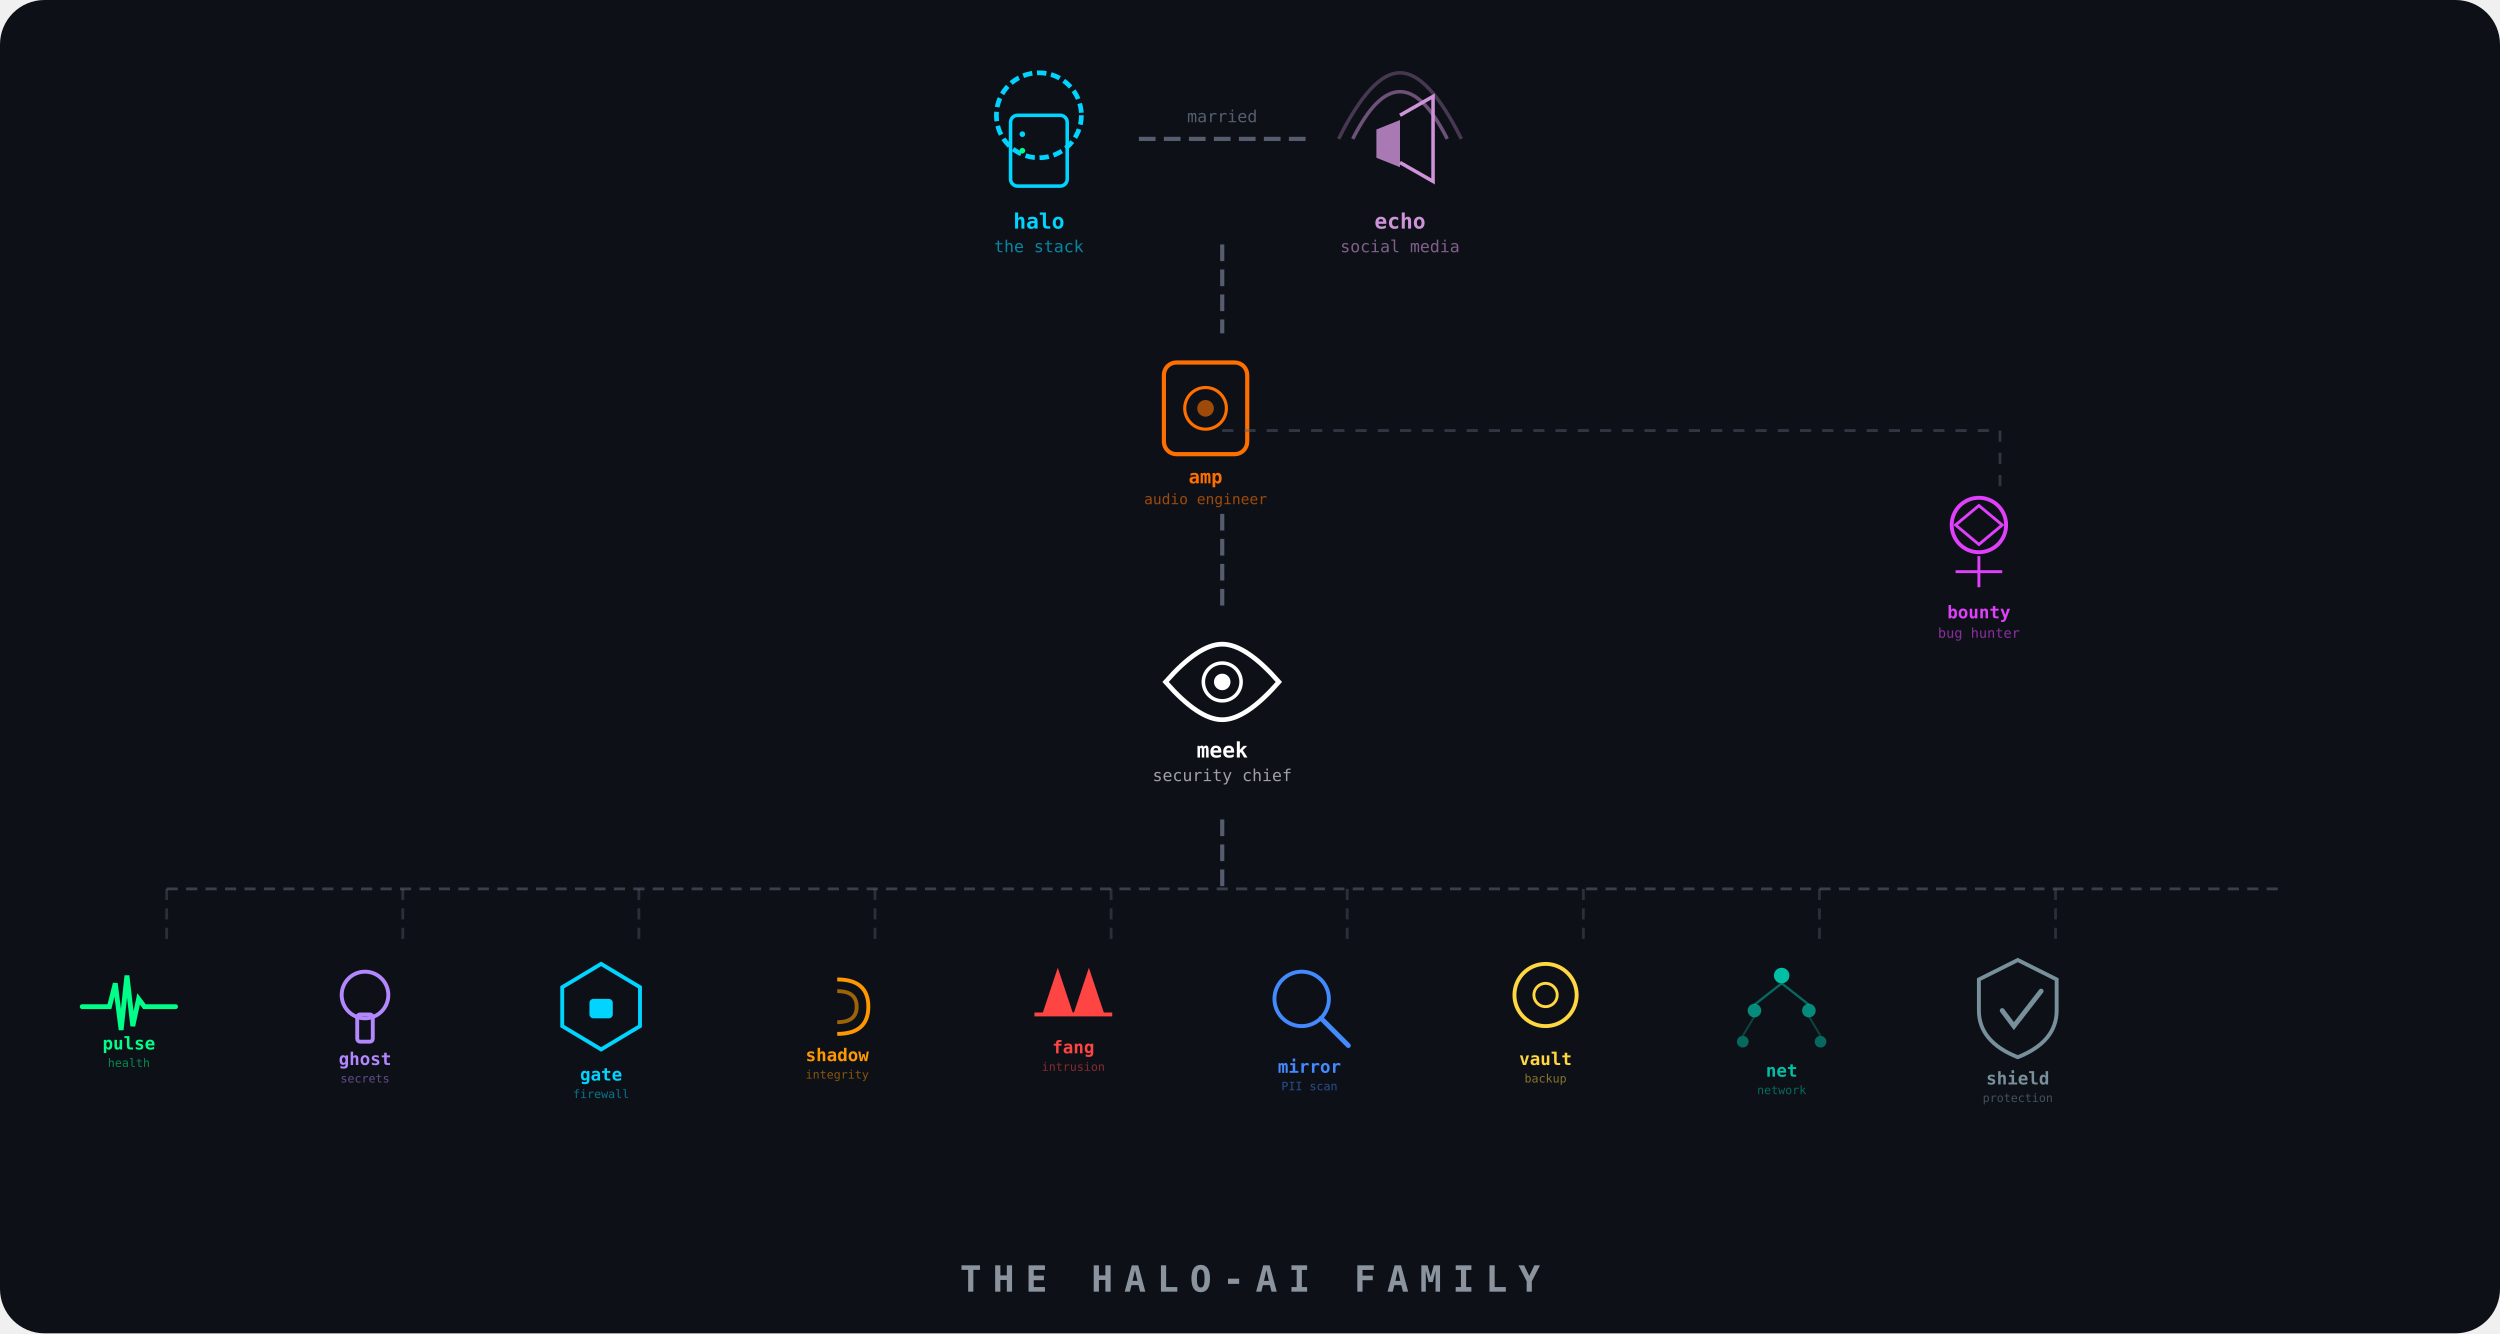
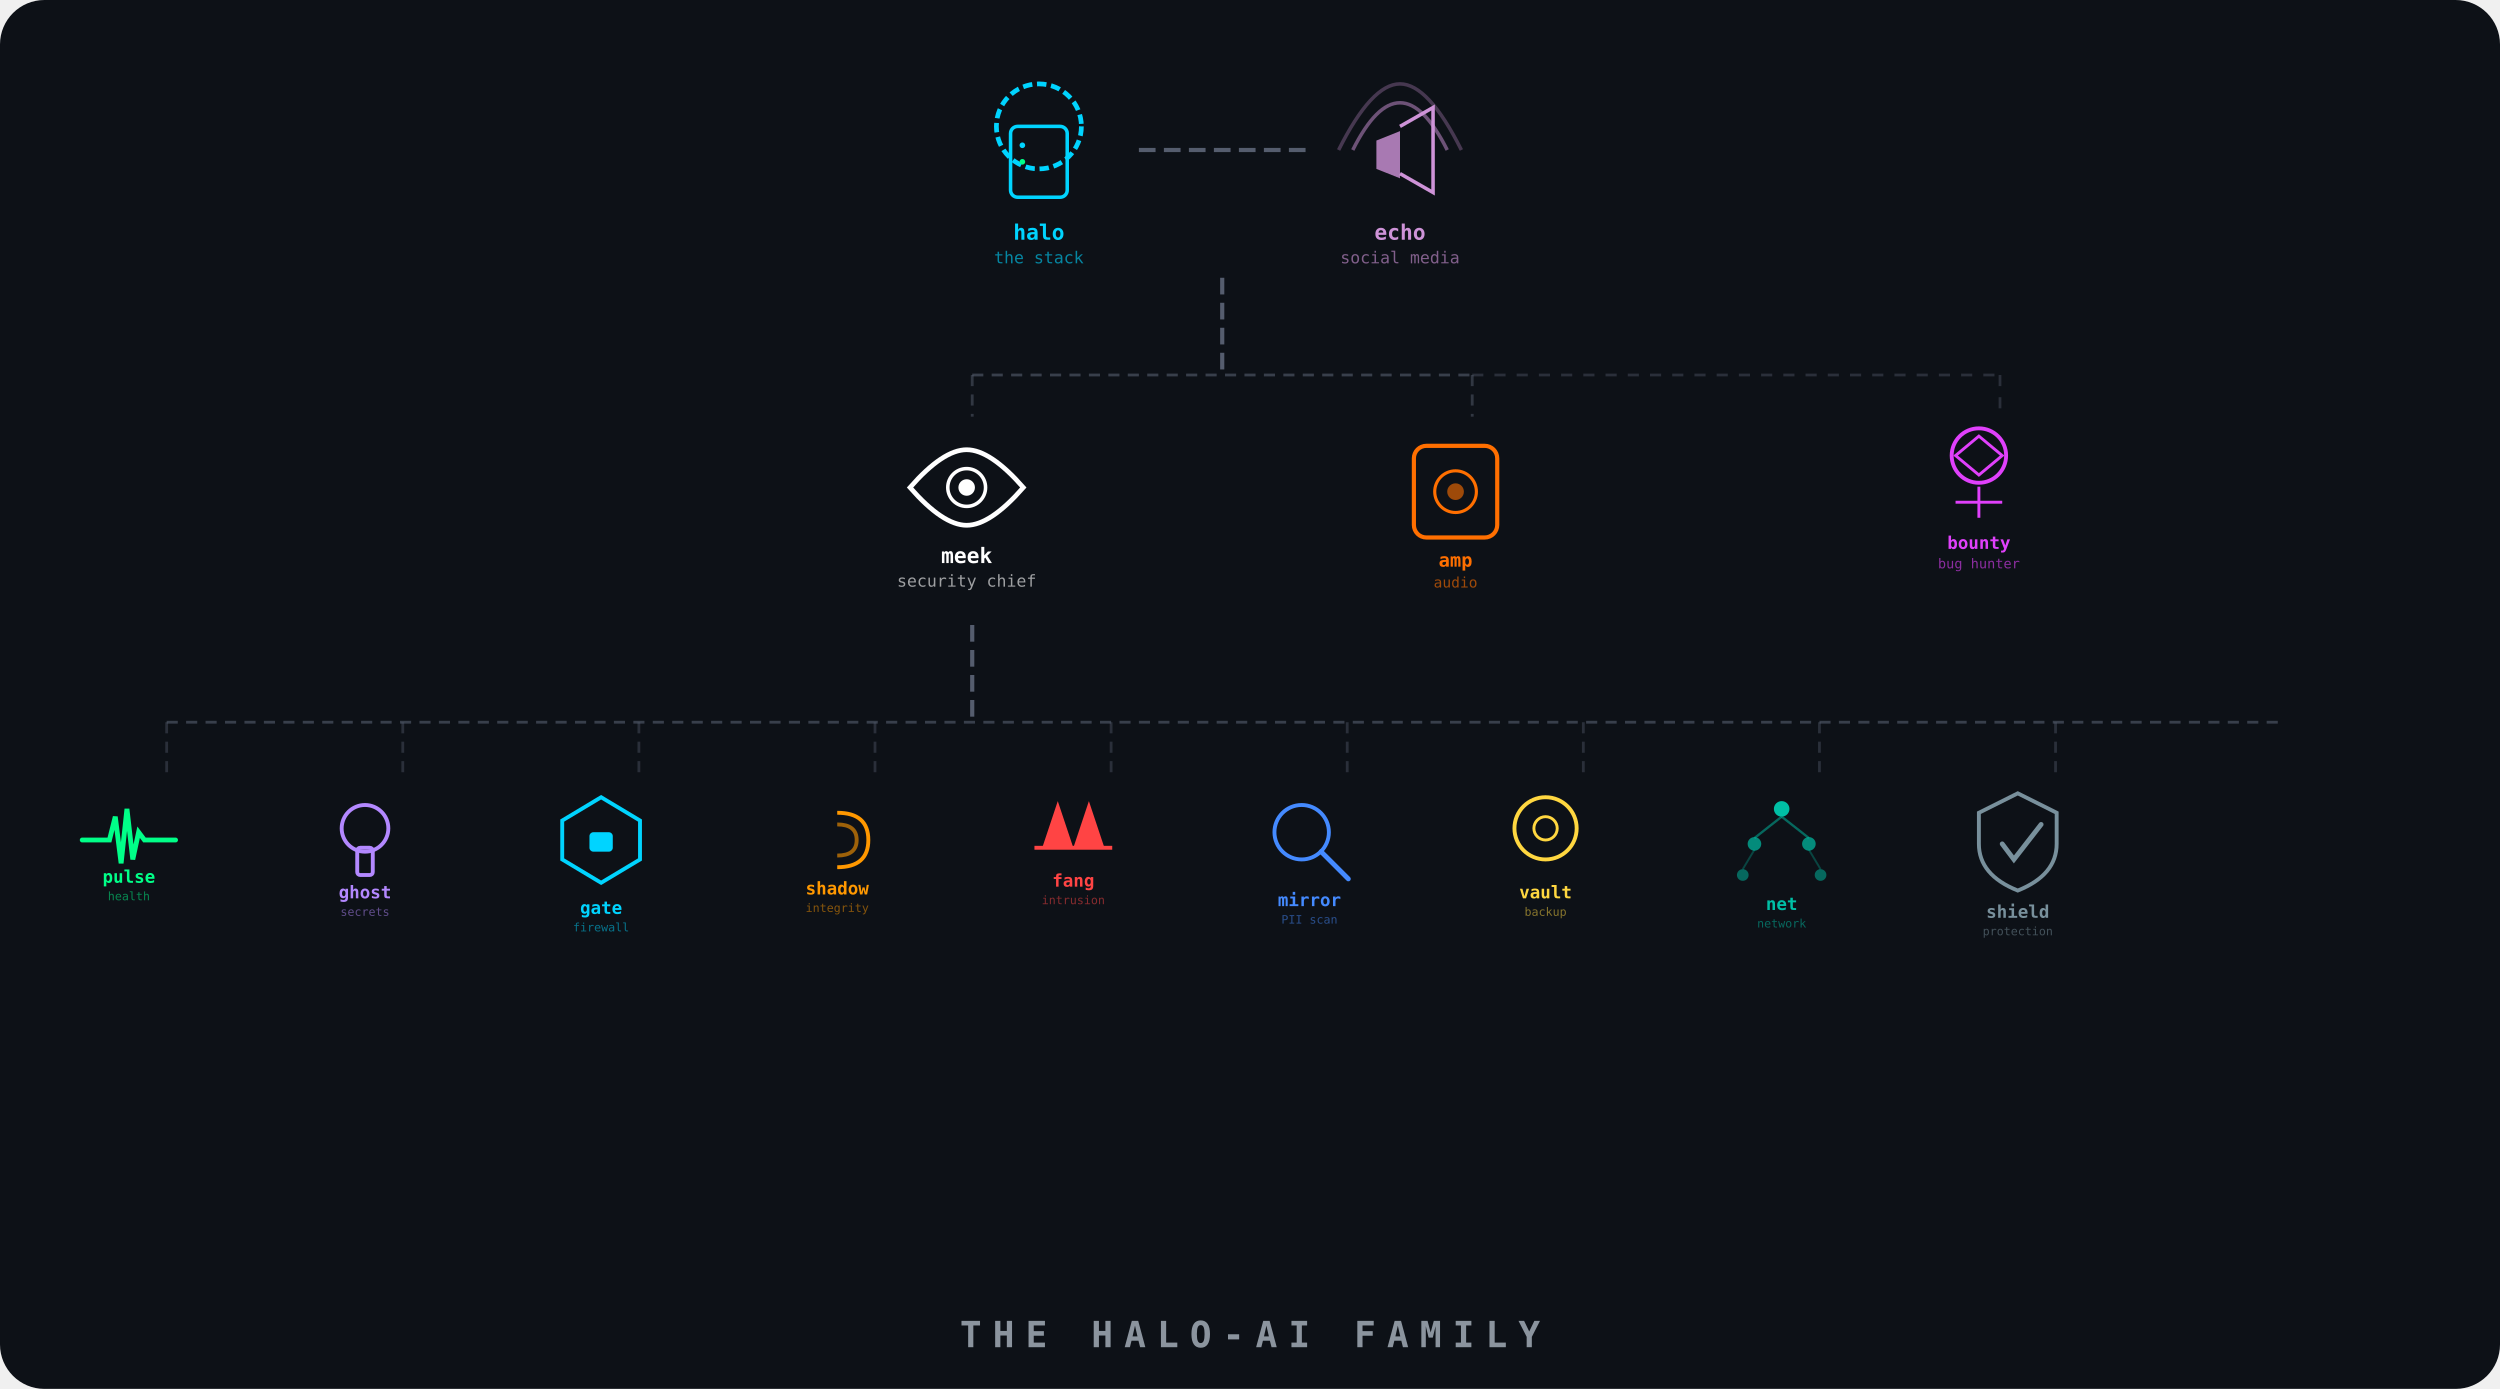
- <svg xmlns="http://www.w3.org/2000/svg" viewBox="0 0 900 480" width="900" height="480">
-   <rect width="900" height="480" rx="16" fill="#0d1117" />
-   <g transform="translate(340,16) scale(0.85)">
+ <svg xmlns="http://www.w3.org/2000/svg" viewBox="0 0 900 500" width="900" height="500">
+   <rect width="900" height="500" rx="16" fill="#0d1117" />
+   <g transform="translate(340,20) scale(0.85)">
    <circle cx="40" cy="30" r="18" fill="none" stroke="#00d4ff" stroke-width="2" stroke-dasharray="4 2" />
    <rect x="28" y="30" width="24" height="30" rx="3" fill="none" stroke="#00d4ff" stroke-width="1.5" />
    <circle cx="33" cy="38" r="1.2" fill="#00d4ff" />
    <circle cx="33" cy="45" r="1.2" fill="#00ff88" />
    <text x="40" y="78" text-anchor="middle" font-family="monospace" font-size="9" fill="#00d4ff" font-weight="bold">halo</text>
    <text x="40" y="88" text-anchor="middle" font-family="monospace" font-size="7" fill="#00d4ff" opacity="0.6">the stack</text>
  </g>
-   <line x1="410" y1="50" x2="470" y2="50" stroke="#555d6e" stroke-width="1.5" stroke-dasharray="6 3" />
-   <text x="440" y="44" text-anchor="middle" font-family="monospace" font-size="6" fill="#555d6e">married</text>
-   <g transform="translate(470,16) scale(0.85)">
+   <line x1="410" y1="54" x2="470" y2="54" stroke="#555d6e" stroke-width="1.5" stroke-dasharray="6 3" />
+   <g transform="translate(470,20) scale(0.85)">
    <path d="M20,40 Q30,20 40,20 Q50,20 60,40" fill="none" stroke="#ce93d8" stroke-width="1.5" opacity="0.5" />
    <path d="M14,40 Q28,12 40,12 Q52,12 66,40" fill="none" stroke="#ce93d8" stroke-width="1.5" opacity="0.3" />
    <polygon points="30,36 30,48 40,52 40,32" fill="#ce93d8" opacity="0.8" />
    <path d="M40,30 L54,22 L54,58 L40,50" fill="none" stroke="#ce93d8" stroke-width="1.5" />
    <text x="40" y="78" text-anchor="middle" font-family="monospace" font-size="9" fill="#ce93d8" font-weight="bold">echo</text>
    <text x="40" y="88" text-anchor="middle" font-family="monospace" font-size="7" fill="#ce93d8" opacity="0.6">social media</text>
  </g>
-   <line x1="440" y1="88" x2="440" y2="120" stroke="#555d6e" stroke-width="1.5" stroke-dasharray="6 3" />
-   <g transform="translate(410,120) scale(0.75)">
+   <line x1="440" y1="100" x2="440" y2="135" stroke="#555d6e" stroke-width="1.5" stroke-dasharray="6 3" />
+   <line x1="350" y1="135" x2="530" y2="135" stroke="#555d6e" stroke-width="1" stroke-dasharray="4 3" opacity="0.6" />
+   <line x1="350" y1="135" x2="350" y2="150" stroke="#555d6e" stroke-width="1" stroke-dasharray="4 3" opacity="0.5" />
+   <line x1="530" y1="135" x2="530" y2="150" stroke="#555d6e" stroke-width="1" stroke-dasharray="4 3" opacity="0.5" />
+   <g transform="translate(314,150) scale(0.85)">
+     <path d="M16,30 Q30,14 40,14 Q50,14 64,30 Q50,46 40,46 Q30,46 16,30 Z" fill="none" stroke="#ffffff" stroke-width="2" />
+     <circle cx="40" cy="30" r="8" fill="none" stroke="#ffffff" stroke-width="1.5" />
+     <circle cx="40" cy="30" r="3.5" fill="#ffffff" />
+     <text x="40" y="62" text-anchor="middle" font-family="monospace" font-size="9" fill="#ffffff" font-weight="bold">meek</text>
+     <text x="40" y="72" text-anchor="middle" font-family="monospace" font-size="7" fill="#ffffff" opacity="0.6">security chief</text>
+   </g>
+   <g transform="translate(500,150) scale(0.75)">
    <rect x="12" y="14" width="40" height="44" rx="6" fill="none" stroke="#ff6f00" stroke-width="2" />
    <circle cx="32" cy="36" r="10" fill="none" stroke="#ff6f00" stroke-width="1.5" />
    <circle cx="32" cy="36" r="4" fill="#ff6f00" opacity="0.6" />
    <text x="32" y="72" text-anchor="middle" font-family="monospace" font-size="9" fill="#ff6f00" font-weight="bold">amp</text>
-     <text x="32" y="82" text-anchor="middle" font-family="monospace" font-size="7" fill="#ff6f00" opacity="0.6">audio engineer</text>
+     <text x="32" y="82" text-anchor="middle" font-family="monospace" font-size="7" fill="#ff6f00" opacity="0.6">audio</text>
  </g>
-   <line x1="440" y1="185" x2="440" y2="220" stroke="#555d6e" stroke-width="1.5" stroke-dasharray="6 3" />
-   <line x1="440" y1="155" x2="720" y2="155" stroke="#555d6e" stroke-width="1" stroke-dasharray="4 4" opacity="0.5" />
-   <line x1="720" y1="155" x2="720" y2="175" stroke="#555d6e" stroke-width="1" stroke-dasharray="4 4" opacity="0.5" />
-   <g transform="translate(690,175) scale(0.7)">
+   <line x1="530" y1="135" x2="720" y2="135" stroke="#555d6e" stroke-width="1" stroke-dasharray="4 4" opacity="0.4" />
+   <line x1="720" y1="135" x2="720" y2="150" stroke="#555d6e" stroke-width="1" stroke-dasharray="4 4" opacity="0.4" />
+   <g transform="translate(690,150) scale(0.7)">
    <circle cx="32" cy="20" r="14" fill="none" stroke="#e040fb" stroke-width="2" />
    <path d="M20,20 L32,10 L44,20 L32,30 Z" fill="none" stroke="#e040fb" stroke-width="1.5" />
    <line x1="32" y1="36" x2="32" y2="52" stroke="#e040fb" stroke-width="1.5" />
    <line x1="20" y1="44" x2="44" y2="44" stroke="#e040fb" stroke-width="1.5" />
    <text x="32" y="68" text-anchor="middle" font-family="monospace" font-size="9" fill="#e040fb" font-weight="bold">bounty</text>
    <text x="32" y="78" text-anchor="middle" font-family="monospace" font-size="7" fill="#e040fb" opacity="0.6">bug hunter</text>
  </g>
-   <g transform="translate(406,220) scale(0.85)">
-     <path d="M16,30 Q30,14 40,14 Q50,14 64,30 Q50,46 40,46 Q30,46 16,30 Z" fill="none" stroke="#ffffff" stroke-width="2" />
-     <circle cx="40" cy="30" r="8" fill="none" stroke="#ffffff" stroke-width="1.5" />
-     <circle cx="40" cy="30" r="3.5" fill="#ffffff" />
-     <text x="40" y="62" text-anchor="middle" font-family="monospace" font-size="9" fill="#ffffff" font-weight="bold">meek</text>
-     <text x="40" y="72" text-anchor="middle" font-family="monospace" font-size="7" fill="#ffffff" opacity="0.6">security chief</text>
-   </g>
-   <line x1="440" y1="295" x2="440" y2="320" stroke="#555d6e" stroke-width="1.5" stroke-dasharray="6 3" />
-   <line x1="60" y1="320" x2="820" y2="320" stroke="#555d6e" stroke-width="1" stroke-dasharray="4 3" opacity="0.6" />
-   <line x1="60" y1="320" x2="60" y2="340" stroke="#555d6e" stroke-width="1" stroke-dasharray="4 3" opacity="0.4" />
-   <g transform="translate(24,340) scale(0.7)">
+   <line x1="350" y1="225" x2="350" y2="260" stroke="#555d6e" stroke-width="1.5" stroke-dasharray="6 3" />
+   <line x1="60" y1="260" x2="820" y2="260" stroke="#555d6e" stroke-width="1" stroke-dasharray="4 3" opacity="0.6" />
+   <line x1="60" y1="260" x2="60" y2="280" stroke="#555d6e" stroke-width="1" stroke-dasharray="4 3" opacity="0.4" />
+   <g transform="translate(24,280) scale(0.7)">
    <polyline points="8,32 18,32 22,32 25,20 28,44 31,16 34,42 37,28 40,32 56,32" fill="none" stroke="#00ff88" stroke-width="2.5" stroke-linecap="round" />
    <text x="32" y="54" text-anchor="middle" font-family="monospace" font-size="9" fill="#00ff88" font-weight="bold">pulse</text>
    <text x="32" y="63" text-anchor="middle" font-family="monospace" font-size="6" fill="#00ff88" opacity="0.5">health</text>
  </g>
-   <line x1="145" y1="320" x2="145" y2="340" stroke="#555d6e" stroke-width="1" stroke-dasharray="4 3" opacity="0.4" />
-   <g transform="translate(109,340) scale(0.7)">
+   <line x1="145" y1="260" x2="145" y2="280" stroke="#555d6e" stroke-width="1" stroke-dasharray="4 3" opacity="0.4" />
+   <g transform="translate(109,280) scale(0.7)">
    <circle cx="32" cy="26" r="12" fill="none" stroke="#b388ff" stroke-width="2" />
    <rect x="28" y="36" width="8" height="14" rx="1.5" fill="none" stroke="#b388ff" stroke-width="2" />
    <text x="32" y="62" text-anchor="middle" font-family="monospace" font-size="9" fill="#b388ff" font-weight="bold">ghost</text>
    <text x="32" y="71" text-anchor="middle" font-family="monospace" font-size="6" fill="#b388ff" opacity="0.5">secrets</text>
  </g>
-   <line x1="230" y1="320" x2="230" y2="340" stroke="#555d6e" stroke-width="1" stroke-dasharray="4 3" opacity="0.4" />
-   <g transform="translate(194,340) scale(0.7)">
+   <line x1="230" y1="260" x2="230" y2="280" stroke="#555d6e" stroke-width="1" stroke-dasharray="4 3" opacity="0.4" />
+   <g transform="translate(194,280) scale(0.7)">
    <polygon points="32,10 52,22 52,42 32,54 12,42 12,22" fill="none" stroke="#00d4ff" stroke-width="2" />
    <rect x="26" y="28" width="12" height="10" rx="2" fill="#00d4ff" />
    <text x="32" y="70" text-anchor="middle" font-family="monospace" font-size="9" fill="#00d4ff" font-weight="bold">gate</text>
    <text x="32" y="79" text-anchor="middle" font-family="monospace" font-size="6" fill="#00d4ff" opacity="0.5">firewall</text>
  </g>
-   <line x1="315" y1="320" x2="315" y2="340" stroke="#555d6e" stroke-width="1" stroke-dasharray="4 3" opacity="0.4" />
-   <g transform="translate(279,340) scale(0.7)">
+   <line x1="315" y1="260" x2="315" y2="280" stroke="#555d6e" stroke-width="1" stroke-dasharray="4 3" opacity="0.4" />
+   <g transform="translate(279,280) scale(0.7)">
    <path d="M32,18 Q48,18 48,32 Q48,46 32,46" fill="none" stroke="#ff9800" stroke-width="2" />
    <path d="M32,24 Q42,24 42,32 Q42,40 32,40" fill="none" stroke="#ff9800" stroke-width="2" opacity="0.6" />
    <text x="32" y="60" text-anchor="middle" font-family="monospace" font-size="9" fill="#ff9800" font-weight="bold">shadow</text>
    <text x="32" y="69" text-anchor="middle" font-family="monospace" font-size="6" fill="#ff9800" opacity="0.5">integrity</text>
  </g>
-   <line x1="400" y1="320" x2="400" y2="340" stroke="#555d6e" stroke-width="1" stroke-dasharray="4 3" opacity="0.4" />
-   <g transform="translate(364,340) scale(0.7)">
+   <line x1="400" y1="260" x2="400" y2="280" stroke="#555d6e" stroke-width="1" stroke-dasharray="4 3" opacity="0.4" />
+   <g transform="translate(364,280) scale(0.7)">
    <polygon points="24,12 32,36 16,36" fill="#ff4444" />
    <polygon points="40,12 48,36 32,36" fill="#ff4444" />
    <line x1="12" y1="36" x2="52" y2="36" stroke="#ff4444" stroke-width="2" />
    <text x="32" y="56" text-anchor="middle" font-family="monospace" font-size="9" fill="#ff4444" font-weight="bold">fang</text>
    <text x="32" y="65" text-anchor="middle" font-family="monospace" font-size="6" fill="#ff4444" opacity="0.5">intrusion</text>
  </g>
-   <line x1="485" y1="320" x2="485" y2="340" stroke="#555d6e" stroke-width="1" stroke-dasharray="4 3" opacity="0.4" />
-   <g transform="translate(449,340) scale(0.7)">
+   <line x1="485" y1="260" x2="485" y2="280" stroke="#555d6e" stroke-width="1" stroke-dasharray="4 3" opacity="0.4" />
+   <g transform="translate(449,280) scale(0.7)">
    <circle cx="28" cy="28" r="14" fill="none" stroke="#448aff" stroke-width="2" />
    <line x1="38" y1="38" x2="52" y2="52" stroke="#448aff" stroke-width="2.5" stroke-linecap="round" />
    <text x="32" y="66" text-anchor="middle" font-family="monospace" font-size="9" fill="#448aff" font-weight="bold">mirror</text>
    <text x="32" y="75" text-anchor="middle" font-family="monospace" font-size="6" fill="#448aff" opacity="0.5">PII scan</text>
  </g>
-   <line x1="570" y1="320" x2="570" y2="340" stroke="#555d6e" stroke-width="1" stroke-dasharray="4 3" opacity="0.4" />
-   <g transform="translate(534,340) scale(0.7)">
+   <line x1="570" y1="260" x2="570" y2="280" stroke="#555d6e" stroke-width="1" stroke-dasharray="4 3" opacity="0.4" />
+   <g transform="translate(534,280) scale(0.7)">
    <circle cx="32" cy="26" r="16" fill="none" stroke="#ffd740" stroke-width="2" />
    <circle cx="32" cy="26" r="6" fill="none" stroke="#ffd740" stroke-width="1.5" />
    <text x="32" y="62" text-anchor="middle" font-family="monospace" font-size="9" fill="#ffd740" font-weight="bold">vault</text>
    <text x="32" y="71" text-anchor="middle" font-family="monospace" font-size="6" fill="#ffd740" opacity="0.5">backup</text>
  </g>
-   <line x1="655" y1="320" x2="655" y2="340" stroke="#555d6e" stroke-width="1" stroke-dasharray="4 3" opacity="0.4" />
-   <g transform="translate(619,340) scale(0.7)">
+   <line x1="655" y1="260" x2="655" y2="280" stroke="#555d6e" stroke-width="1" stroke-dasharray="4 3" opacity="0.4" />
+   <g transform="translate(619,280) scale(0.7)">
    <circle cx="32" cy="16" r="4" fill="#00bfa5" />
    <circle cx="18" cy="34" r="3.5" fill="#00bfa5" opacity="0.7" />
    <circle cx="46" cy="34" r="3.5" fill="#00bfa5" opacity="0.7" />
    <circle cx="12" cy="50" r="3" fill="#00bfa5" opacity="0.5" />
    <circle cx="52" cy="50" r="3" fill="#00bfa5" opacity="0.5" />
    <line x1="32" y1="20" x2="18" y2="31" stroke="#00bfa5" stroke-width="1.2" opacity="0.5" />
    <line x1="32" y1="20" x2="46" y2="31" stroke="#00bfa5" stroke-width="1.2" opacity="0.5" />
    <line x1="18" y1="37" x2="12" y2="47" stroke="#00bfa5" stroke-width="1" opacity="0.3" />
    <line x1="46" y1="37" x2="52" y2="47" stroke="#00bfa5" stroke-width="1" opacity="0.3" />
    <text x="32" y="68" text-anchor="middle" font-family="monospace" font-size="9" fill="#00bfa5" font-weight="bold">net</text>
    <text x="32" y="77" text-anchor="middle" font-family="monospace" font-size="6" fill="#00bfa5" opacity="0.5">network</text>
  </g>
-   <line x1="740" y1="320" x2="740" y2="340" stroke="#555d6e" stroke-width="1" stroke-dasharray="4 3" opacity="0.4" />
-   <g transform="translate(704,340) scale(0.7)">
+   <line x1="740" y1="260" x2="740" y2="280" stroke="#555d6e" stroke-width="1" stroke-dasharray="4 3" opacity="0.4" />
+   <g transform="translate(704,280) scale(0.7)">
    <path d="M32,8 L52,18 L52,34 Q52,50 32,58 Q12,50 12,34 L12,18 Z" fill="none" stroke="#78909c" stroke-width="2" />
    <polyline points="24,34 30,42 44,24" fill="none" stroke="#78909c" stroke-width="2.5" stroke-linecap="round" />
    <text x="32" y="72" text-anchor="middle" font-family="monospace" font-size="9" fill="#78909c" font-weight="bold">shield</text>
    <text x="32" y="81" text-anchor="middle" font-family="monospace" font-size="6" fill="#78909c" opacity="0.5">protection</text>
  </g>
-   <text x="450" y="465" text-anchor="middle" font-family="monospace" font-size="13" fill="#8b949e" letter-spacing="4" font-weight="bold">THE HALO-AI FAMILY</text>
+   <text x="450" y="485" text-anchor="middle" font-family="monospace" font-size="13" fill="#8b949e" letter-spacing="4" font-weight="bold">THE HALO-AI FAMILY</text>
</svg>
